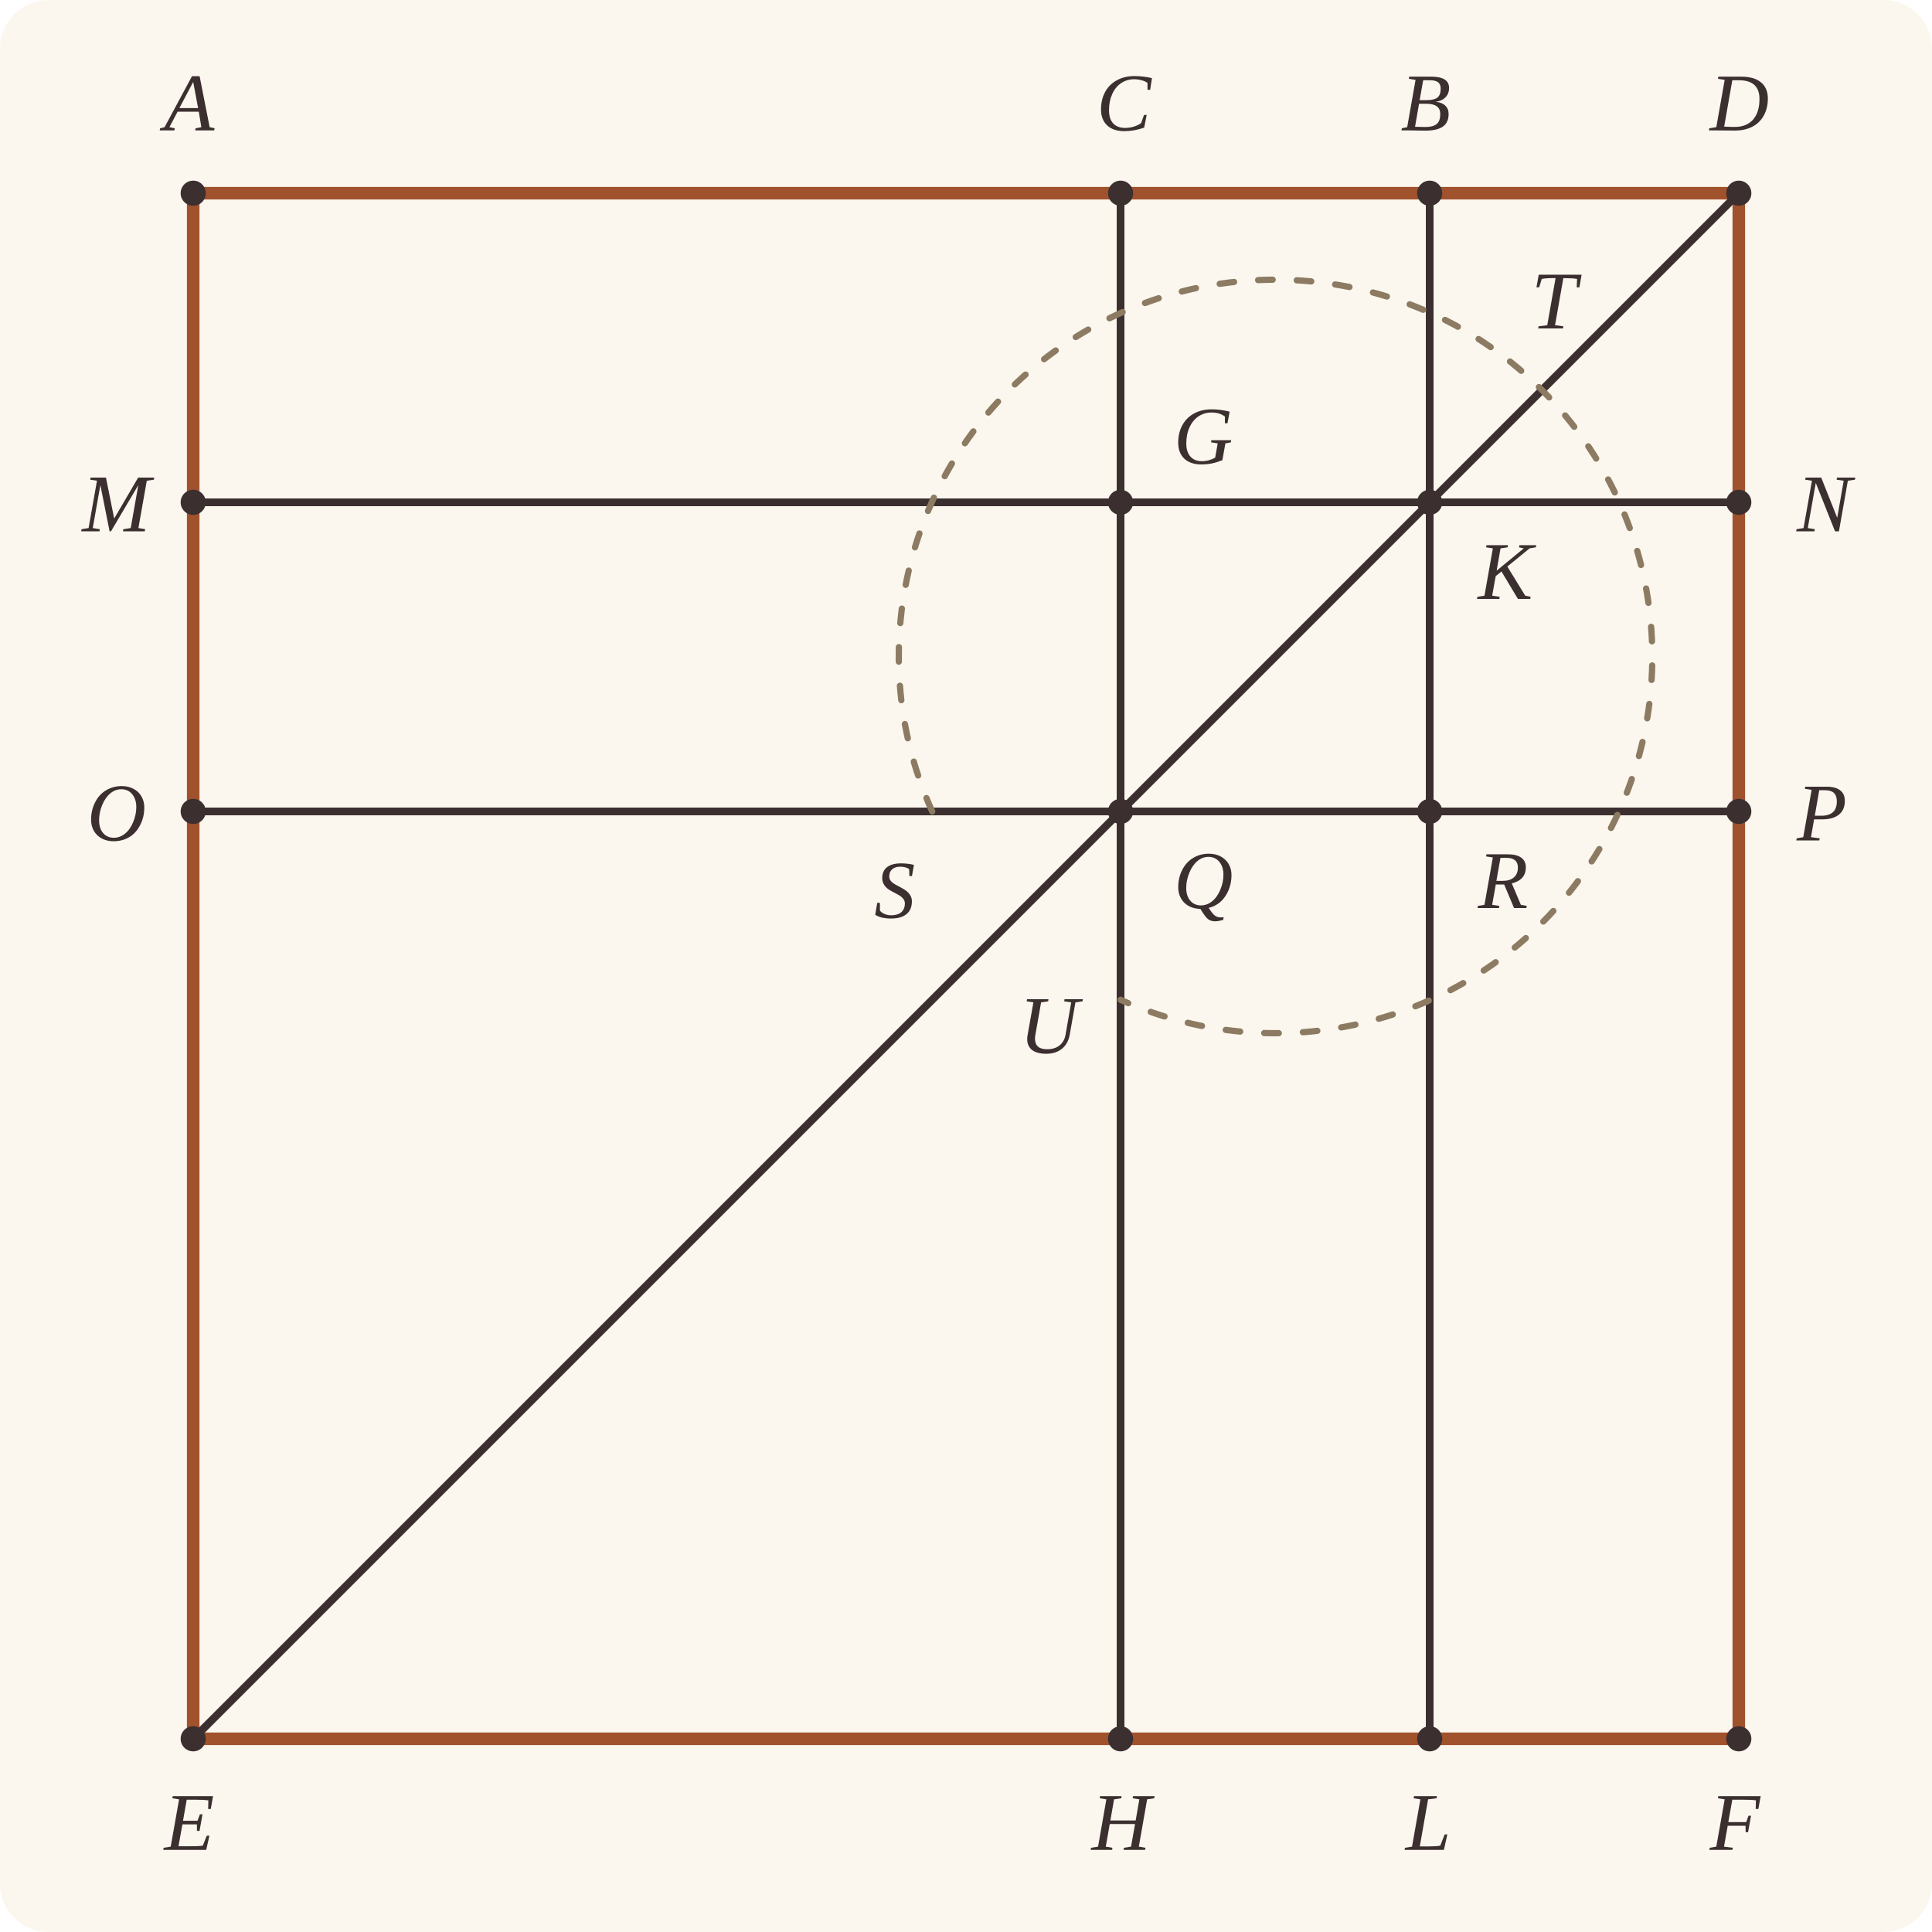
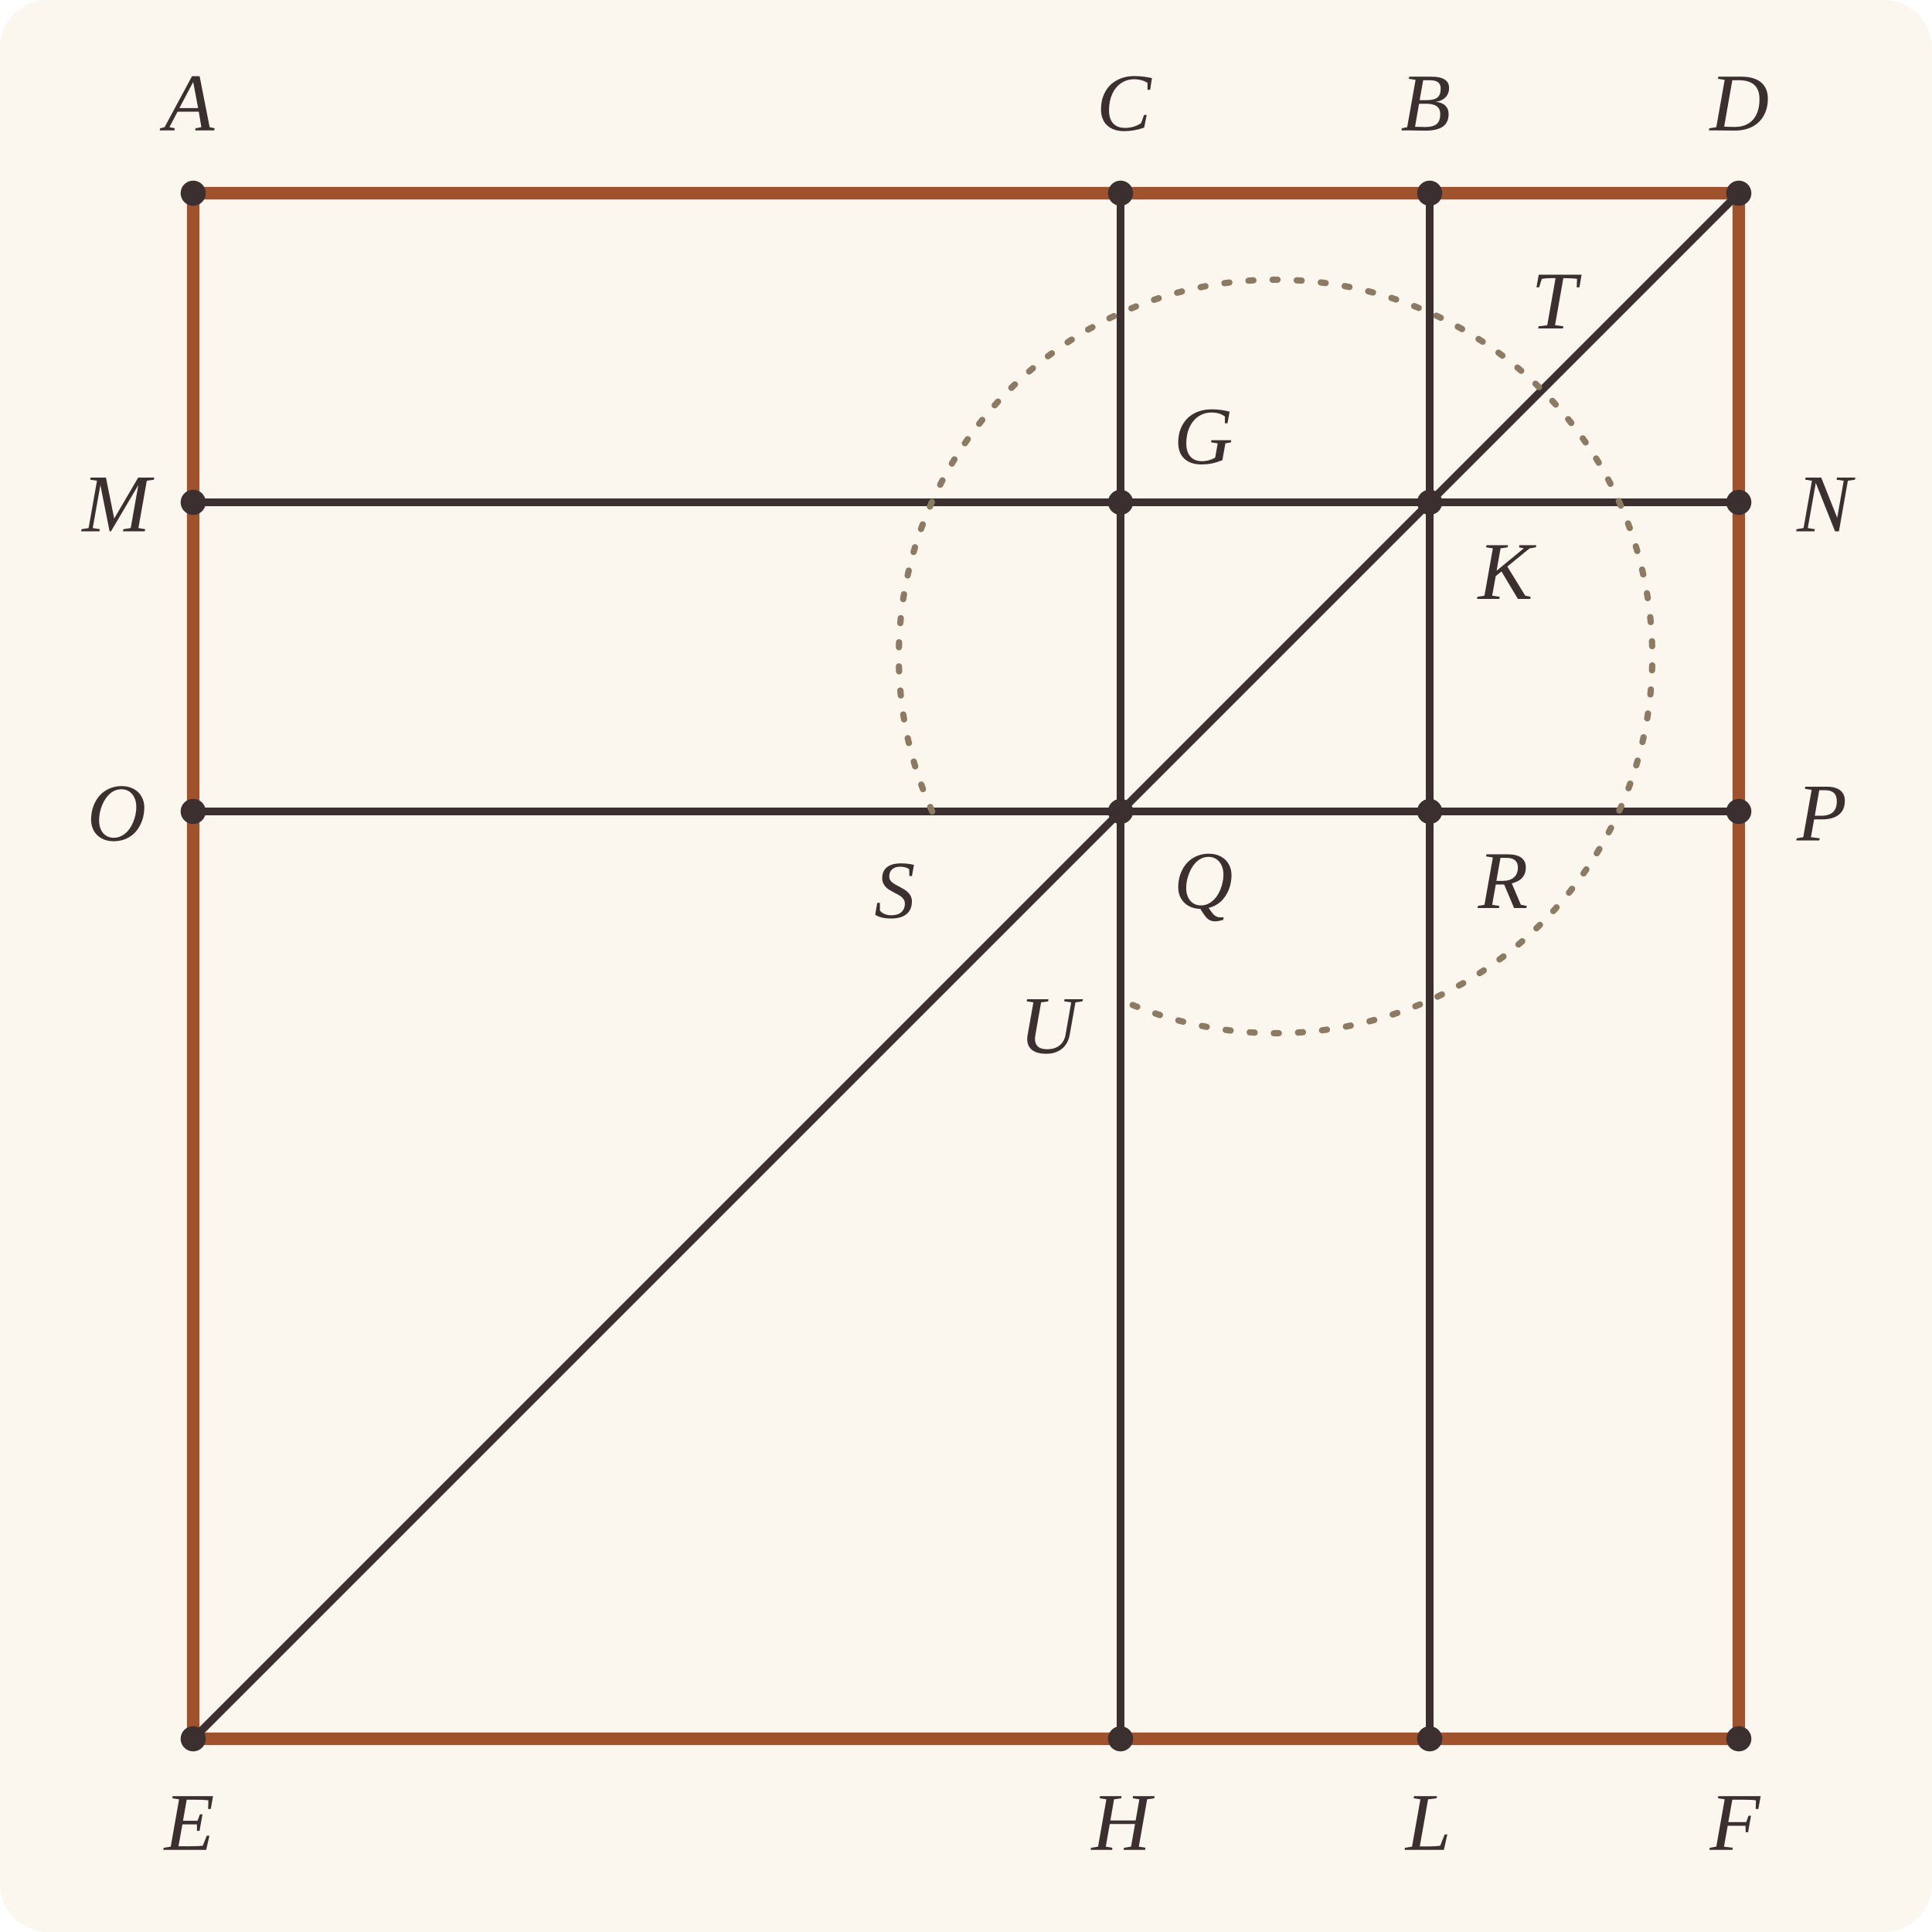
<svg xmlns="http://www.w3.org/2000/svg" viewBox="0 0 400 400" font-family="Georgia, 'Times New Roman', serif" font-style="italic" font-size="17">
  <rect x="0" y="0" width="400" height="400" rx="10" fill="#fbf7ee" />
  <g fill="none" stroke-linecap="round" stroke-linejoin="round">
    <path d="M 40 40 H 360 V 360 H 40 Z" stroke="#a0522d" stroke-width="2.6" />
    <path d="M 232 40 V 360 M 296 40 V 360 M 40 104 H 360 M 40 168 H 360 M 360 40 L 40 360" stroke="#3b2f2f" stroke-width="1.6" />
-     <path d="M 193 168 A 78 78 0 1 1 232 207" stroke="#8c7b62" stroke-width="1.3" stroke-dasharray="3 5" />
+     <path d="M 193 168 A 78 78 0 1 1 232 207" stroke="#8c7b62" stroke-width="1.3" stroke-dasharray="1 4" />
  </g>
  <g fill="#3b2f2f">
    <circle cx="40" cy="40" r="2.6" />
    <circle cx="232" cy="40" r="2.6" />
    <circle cx="296" cy="40" r="2.6" />
    <circle cx="360" cy="40" r="2.6" />
    <circle cx="40" cy="104" r="2.6" />
    <circle cx="232" cy="104" r="2.6" />
    <circle cx="296" cy="104" r="2.6" />
    <circle cx="360" cy="104" r="2.6" />
    <circle cx="40" cy="168" r="2.6" />
    <circle cx="232" cy="168" r="2.6" />
    <circle cx="296" cy="168" r="2.6" />
    <circle cx="360" cy="168" r="2.6" />
    <circle cx="40" cy="360" r="2.6" />
    <circle cx="232" cy="360" r="2.6" />
    <circle cx="296" cy="360" r="2.6" />
    <circle cx="360" cy="360" r="2.6" />
    <text x="34" y="27">A</text>
    <text x="227" y="27">C</text>
    <text x="290" y="27">B</text>
    <text x="354" y="27">D</text>
    <text x="17" y="110">M</text>
    <text x="243" y="96">G</text>
    <text x="306" y="124">K</text>
    <text x="372" y="110">N</text>
    <text x="18" y="174">O</text>
    <text x="243" y="188">Q</text>
    <text x="306" y="188">R</text>
    <text x="372" y="174">P</text>
    <text x="34" y="383">E</text>
    <text x="226" y="383">H</text>
    <text x="291" y="383">L</text>
    <text x="354" y="383">F</text>
    <text x="181" y="190">S</text>
    <text x="317" y="68">T</text>
    <text x="211" y="218">U</text>
  </g>
</svg>
